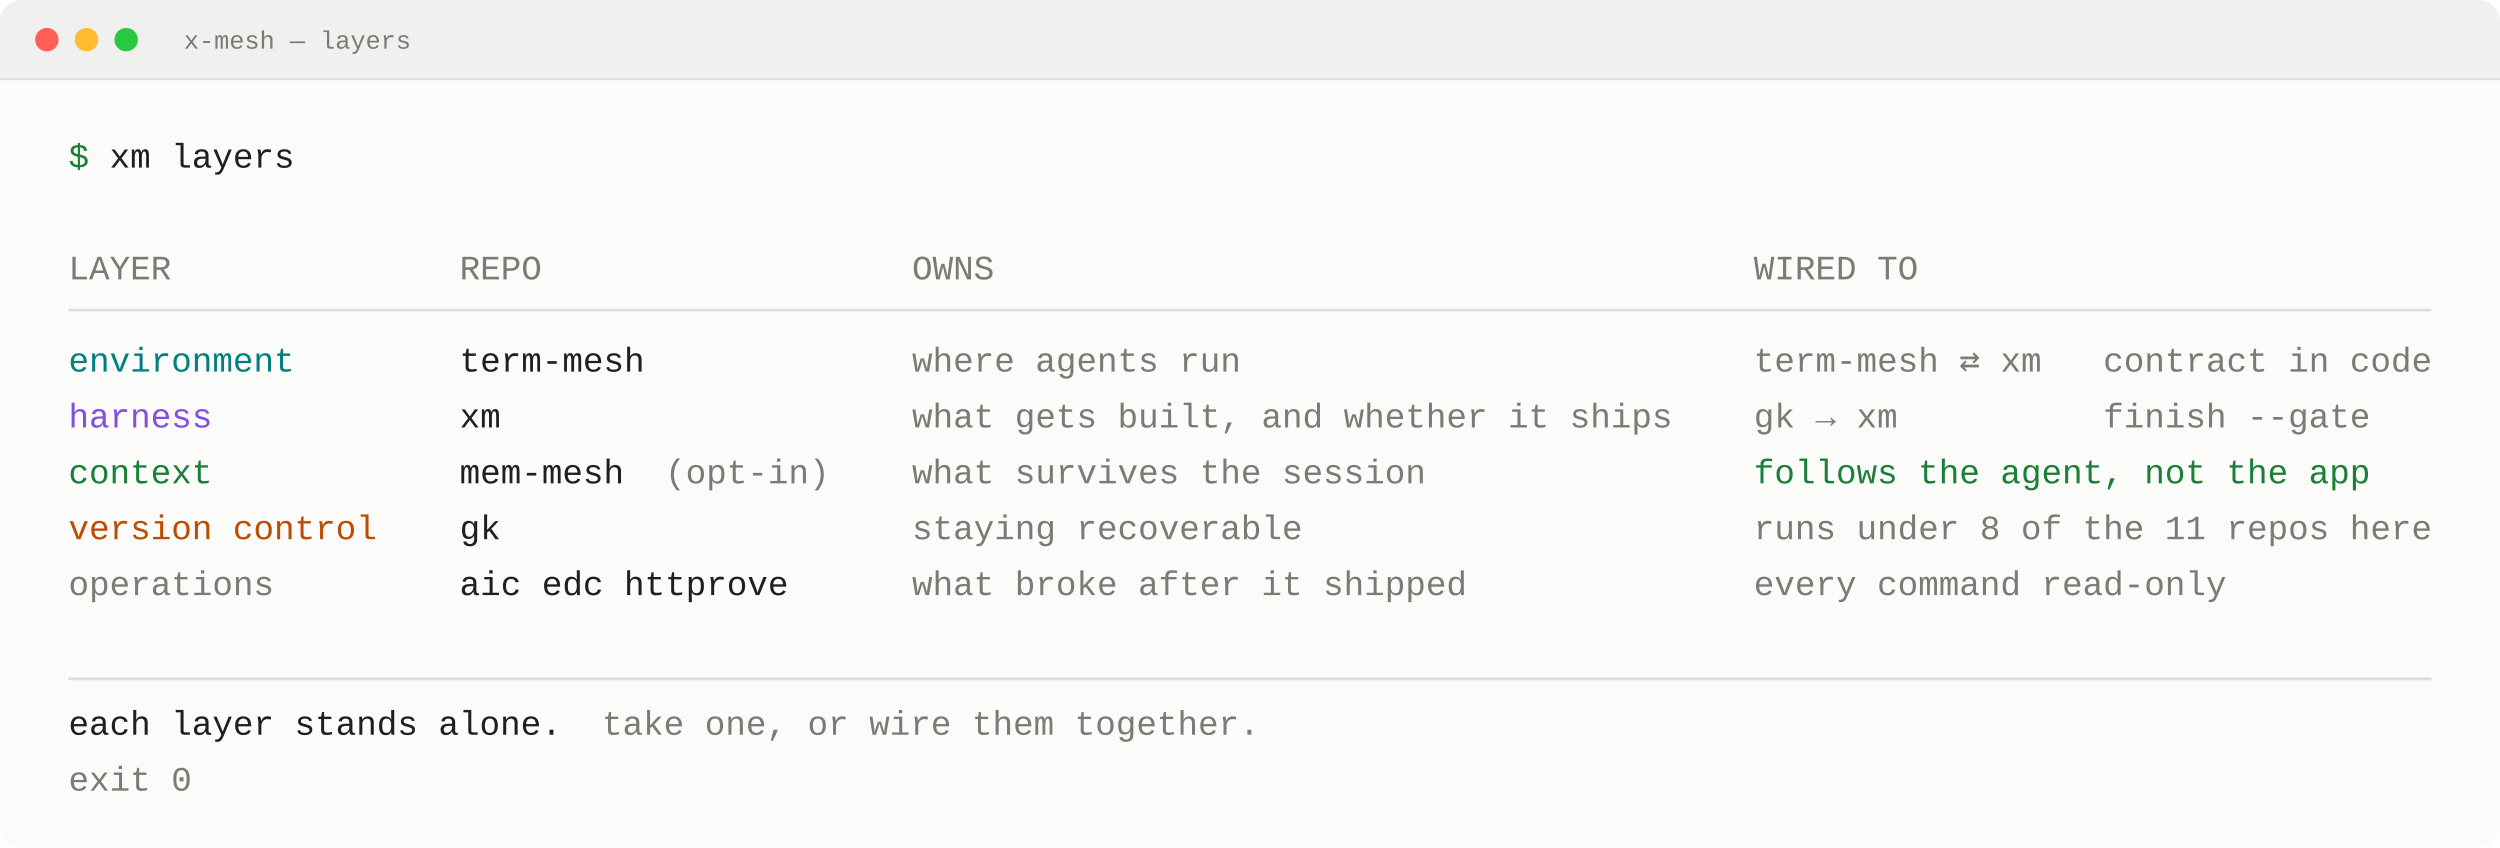
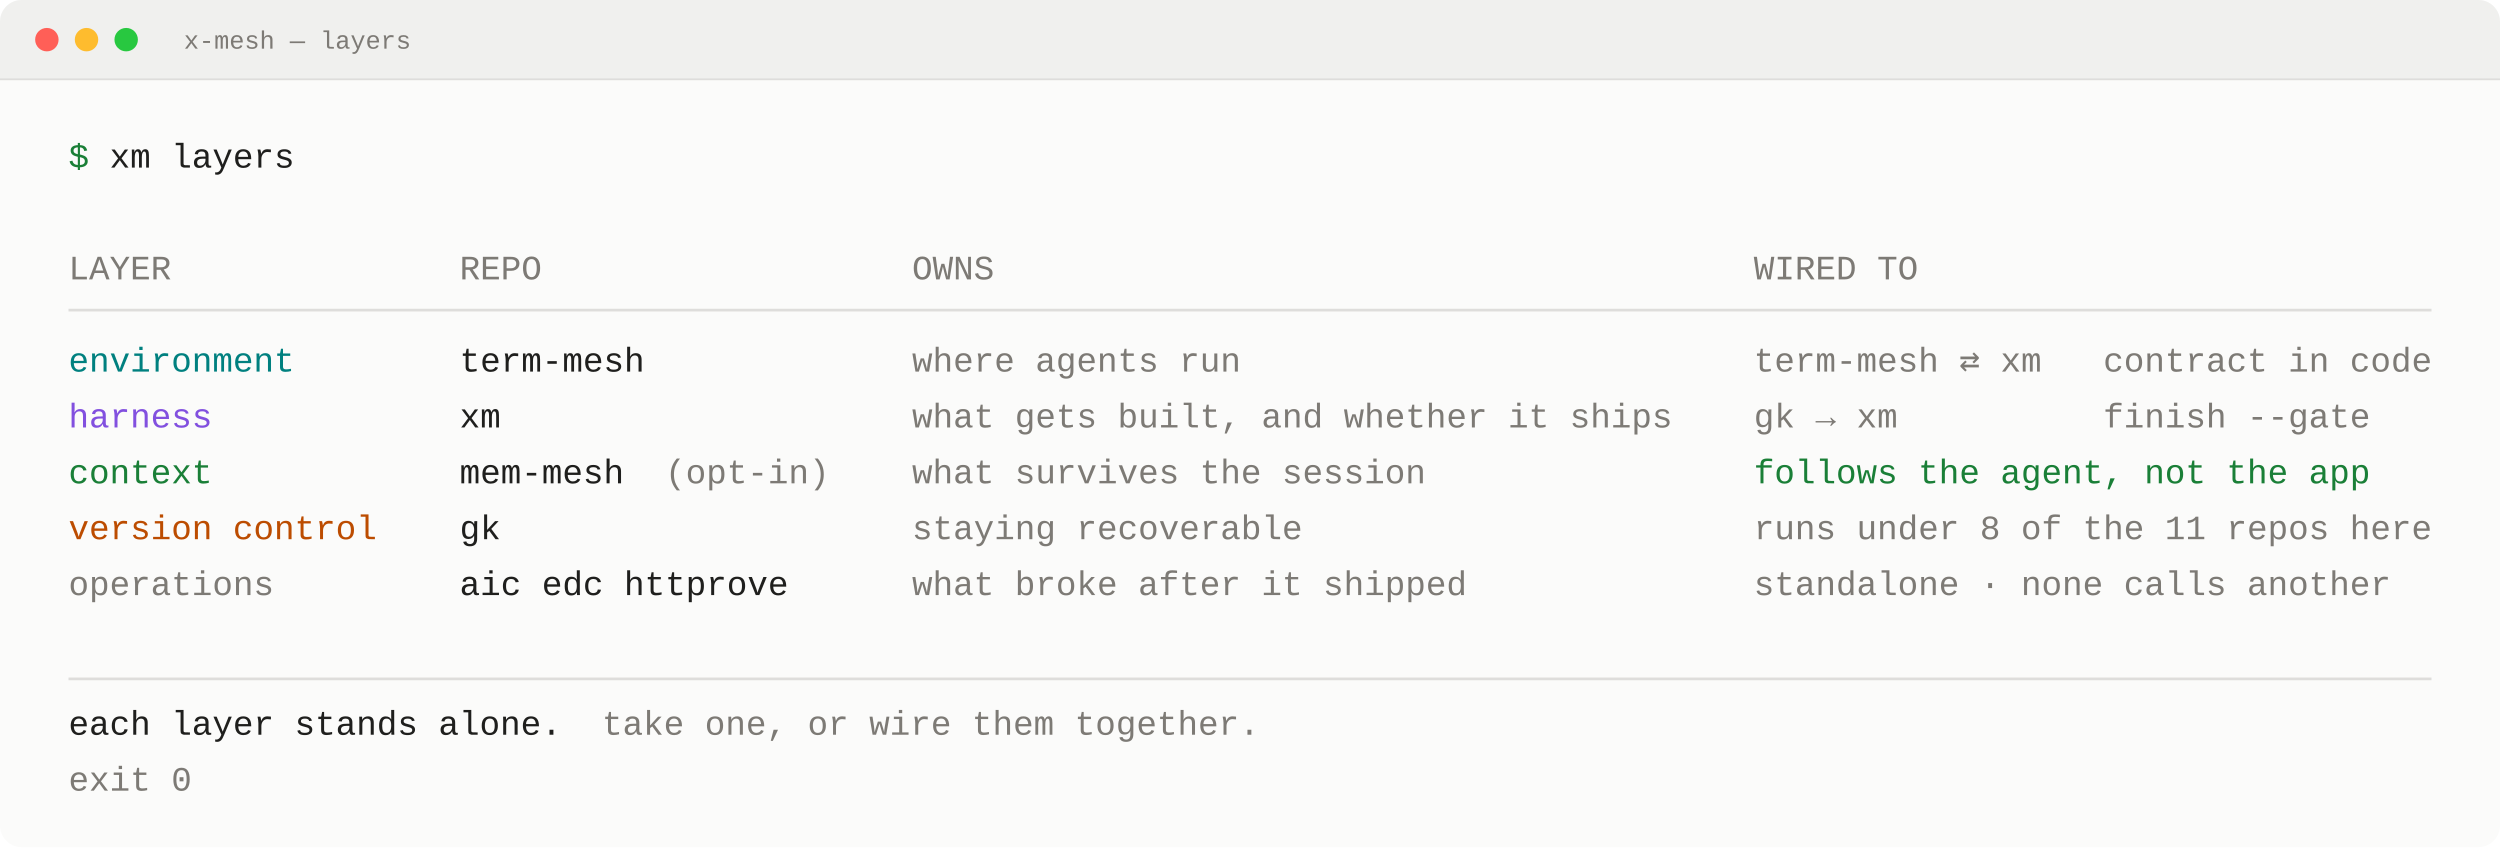
<svg xmlns="http://www.w3.org/2000/svg" width="1387" height="470" viewBox="0 0 1387 470" role="img" aria-label="x-mesh — layers">
  <rect x="0" y="0" width="1387" height="470" rx="12" fill="#fbfbfa" />
  <path d="M0,44 L0,12 A12,12 0 0 1 12,0 L1375,0 A12,12 0 0 1 1387,12 L1387,44 Z" fill="#f0f0ee" />
  <line x1="0" y1="44" x2="1387" y2="44" stroke="#dedddb" stroke-width="1" />
  <circle cx="26" cy="22" r="6.5" fill="#ff5f57" />
  <circle cx="48" cy="22" r="6.5" fill="#febc2e" />
  <circle cx="70" cy="22" r="6.5" fill="#28c840" />
  <text x="102" y="27" fill="#7d7a75" font-family="ui-monospace,SFMono-Regular,&quot;SF Mono&quot;,Menlo,Consolas,&quot;Liberation Mono&quot;,monospace" font-size="14" xml:space="preserve">x-mesh — layers</text>
  <text x="38" y="93" fill="#1a7f37" font-family="ui-monospace,SFMono-Regular,&quot;SF Mono&quot;,Menlo,Consolas,&quot;Liberation Mono&quot;,monospace" font-size="19" xml:space="preserve">$</text>
  <text x="60.8" y="93" fill="#1f1f1d" font-family="ui-monospace,SFMono-Regular,&quot;SF Mono&quot;,Menlo,Consolas,&quot;Liberation Mono&quot;,monospace" font-size="19" xml:space="preserve">xm layers</text>
  <text x="38" y="155" fill="#7d7a75" font-family="ui-monospace,SFMono-Regular,&quot;SF Mono&quot;,Menlo,Consolas,&quot;Liberation Mono&quot;,monospace" font-size="19" xml:space="preserve">LAYER</text>
  <text x="255" y="155" fill="#7d7a75" font-family="ui-monospace,SFMono-Regular,&quot;SF Mono&quot;,Menlo,Consolas,&quot;Liberation Mono&quot;,monospace" font-size="19" xml:space="preserve">REPO</text>
  <text x="506" y="155" fill="#7d7a75" font-family="ui-monospace,SFMono-Regular,&quot;SF Mono&quot;,Menlo,Consolas,&quot;Liberation Mono&quot;,monospace" font-size="19" xml:space="preserve">OWNS</text>
  <text x="973" y="155" fill="#7d7a75" font-family="ui-monospace,SFMono-Regular,&quot;SF Mono&quot;,Menlo,Consolas,&quot;Liberation Mono&quot;,monospace" font-size="19" xml:space="preserve">WIRED TO</text>
  <line x1="38" y1="172.05" x2="1349" y2="172.05" stroke="#dedddb" stroke-width="1.5" />
  <text x="38" y="206.15" fill="#00807f" font-family="ui-monospace,SFMono-Regular,&quot;SF Mono&quot;,Menlo,Consolas,&quot;Liberation Mono&quot;,monospace" font-size="19" xml:space="preserve">environment</text>
  <text x="255" y="206.15" fill="#1f1f1d" font-family="ui-monospace,SFMono-Regular,&quot;SF Mono&quot;,Menlo,Consolas,&quot;Liberation Mono&quot;,monospace" font-size="19" xml:space="preserve">term-mesh</text>
  <text x="506" y="206.15" fill="#7d7a75" font-family="ui-monospace,SFMono-Regular,&quot;SF Mono&quot;,Menlo,Consolas,&quot;Liberation Mono&quot;,monospace" font-size="19" xml:space="preserve">where agents run</text>
  <text x="973" y="206.15" fill="#7d7a75" font-family="ui-monospace,SFMono-Regular,&quot;SF Mono&quot;,Menlo,Consolas,&quot;Liberation Mono&quot;,monospace" font-size="19" xml:space="preserve">term-mesh ⇄ xm   contract in code</text>
  <text x="38" y="237.15" fill="#8250df" font-family="ui-monospace,SFMono-Regular,&quot;SF Mono&quot;,Menlo,Consolas,&quot;Liberation Mono&quot;,monospace" font-size="19" xml:space="preserve">harness</text>
  <text x="255" y="237.15" fill="#1f1f1d" font-family="ui-monospace,SFMono-Regular,&quot;SF Mono&quot;,Menlo,Consolas,&quot;Liberation Mono&quot;,monospace" font-size="19" xml:space="preserve">xm</text>
  <text x="506" y="237.15" fill="#7d7a75" font-family="ui-monospace,SFMono-Regular,&quot;SF Mono&quot;,Menlo,Consolas,&quot;Liberation Mono&quot;,monospace" font-size="19" xml:space="preserve">what gets built, and whether it ships</text>
  <text x="973" y="237.15" fill="#7d7a75" font-family="ui-monospace,SFMono-Regular,&quot;SF Mono&quot;,Menlo,Consolas,&quot;Liberation Mono&quot;,monospace" font-size="19" xml:space="preserve">gk → xm          finish --gate</text>
  <text x="38" y="268.15" fill="#1a7f37" font-family="ui-monospace,SFMono-Regular,&quot;SF Mono&quot;,Menlo,Consolas,&quot;Liberation Mono&quot;,monospace" font-size="19" xml:space="preserve">context</text>
  <text x="255" y="268.15" fill="#1f1f1d" font-family="ui-monospace,SFMono-Regular,&quot;SF Mono&quot;,Menlo,Consolas,&quot;Liberation Mono&quot;,monospace" font-size="19" xml:space="preserve">mem-mesh</text>
  <text x="369" y="268.15" fill="#7d7a75" font-family="ui-monospace,SFMono-Regular,&quot;SF Mono&quot;,Menlo,Consolas,&quot;Liberation Mono&quot;,monospace" font-size="19" xml:space="preserve">(opt-in)</text>
  <text x="506" y="268.15" fill="#7d7a75" font-family="ui-monospace,SFMono-Regular,&quot;SF Mono&quot;,Menlo,Consolas,&quot;Liberation Mono&quot;,monospace" font-size="19" xml:space="preserve">what survives the session</text>
  <text x="973" y="268.15" fill="#1a7f37" font-family="ui-monospace,SFMono-Regular,&quot;SF Mono&quot;,Menlo,Consolas,&quot;Liberation Mono&quot;,monospace" font-size="19" xml:space="preserve">follows the agent, not the app</text>
  <text x="38" y="299.15" fill="#bc4c00" font-family="ui-monospace,SFMono-Regular,&quot;SF Mono&quot;,Menlo,Consolas,&quot;Liberation Mono&quot;,monospace" font-size="19" xml:space="preserve">version control</text>
  <text x="255" y="299.15" fill="#1f1f1d" font-family="ui-monospace,SFMono-Regular,&quot;SF Mono&quot;,Menlo,Consolas,&quot;Liberation Mono&quot;,monospace" font-size="19" xml:space="preserve">gk</text>
  <text x="506" y="299.15" fill="#7d7a75" font-family="ui-monospace,SFMono-Regular,&quot;SF Mono&quot;,Menlo,Consolas,&quot;Liberation Mono&quot;,monospace" font-size="19" xml:space="preserve">staying recoverable</text>
  <text x="973" y="299.15" fill="#7d7a75" font-family="ui-monospace,SFMono-Regular,&quot;SF Mono&quot;,Menlo,Consolas,&quot;Liberation Mono&quot;,monospace" font-size="19" xml:space="preserve">runs under 8 of the 11 repos here</text>
  <text x="38" y="330.15" fill="#7d7a75" font-family="ui-monospace,SFMono-Regular,&quot;SF Mono&quot;,Menlo,Consolas,&quot;Liberation Mono&quot;,monospace" font-size="19" xml:space="preserve">operations</text>
  <text x="255" y="330.15" fill="#1f1f1d" font-family="ui-monospace,SFMono-Regular,&quot;SF Mono&quot;,Menlo,Consolas,&quot;Liberation Mono&quot;,monospace" font-size="19" xml:space="preserve">aic edc httprove</text>
  <text x="506" y="330.15" fill="#7d7a75" font-family="ui-monospace,SFMono-Regular,&quot;SF Mono&quot;,Menlo,Consolas,&quot;Liberation Mono&quot;,monospace" font-size="19" xml:space="preserve">what broke after it shipped</text>
-   <text x="973" y="330.15" fill="#7d7a75" font-family="ui-monospace,SFMono-Regular,&quot;SF Mono&quot;,Menlo,Consolas,&quot;Liberation Mono&quot;,monospace" font-size="19" xml:space="preserve">every command read-only</text>
+   <text x="973" y="330.15" fill="#7d7a75" font-family="ui-monospace,SFMono-Regular,&quot;SF Mono&quot;,Menlo,Consolas,&quot;Liberation Mono&quot;,monospace" font-size="19" xml:space="preserve">standalone · none calls another</text>
  <line x1="38" y1="376.65" x2="1349" y2="376.65" stroke="#dedddb" stroke-width="1.5" />
  <text x="38" y="407.65" fill="#1f1f1d" font-family="ui-monospace,SFMono-Regular,&quot;SF Mono&quot;,Menlo,Consolas,&quot;Liberation Mono&quot;,monospace" font-size="19" xml:space="preserve">each layer stands alone.</text>
  <text x="334" y="407.65" fill="#7d7a75" font-family="ui-monospace,SFMono-Regular,&quot;SF Mono&quot;,Menlo,Consolas,&quot;Liberation Mono&quot;,monospace" font-size="19" xml:space="preserve">take one, or wire them together.</text>
  <text x="38" y="438.65" fill="#7d7a75" font-family="ui-monospace,SFMono-Regular,&quot;SF Mono&quot;,Menlo,Consolas,&quot;Liberation Mono&quot;,monospace" font-size="19" xml:space="preserve">exit 0</text>
</svg>
